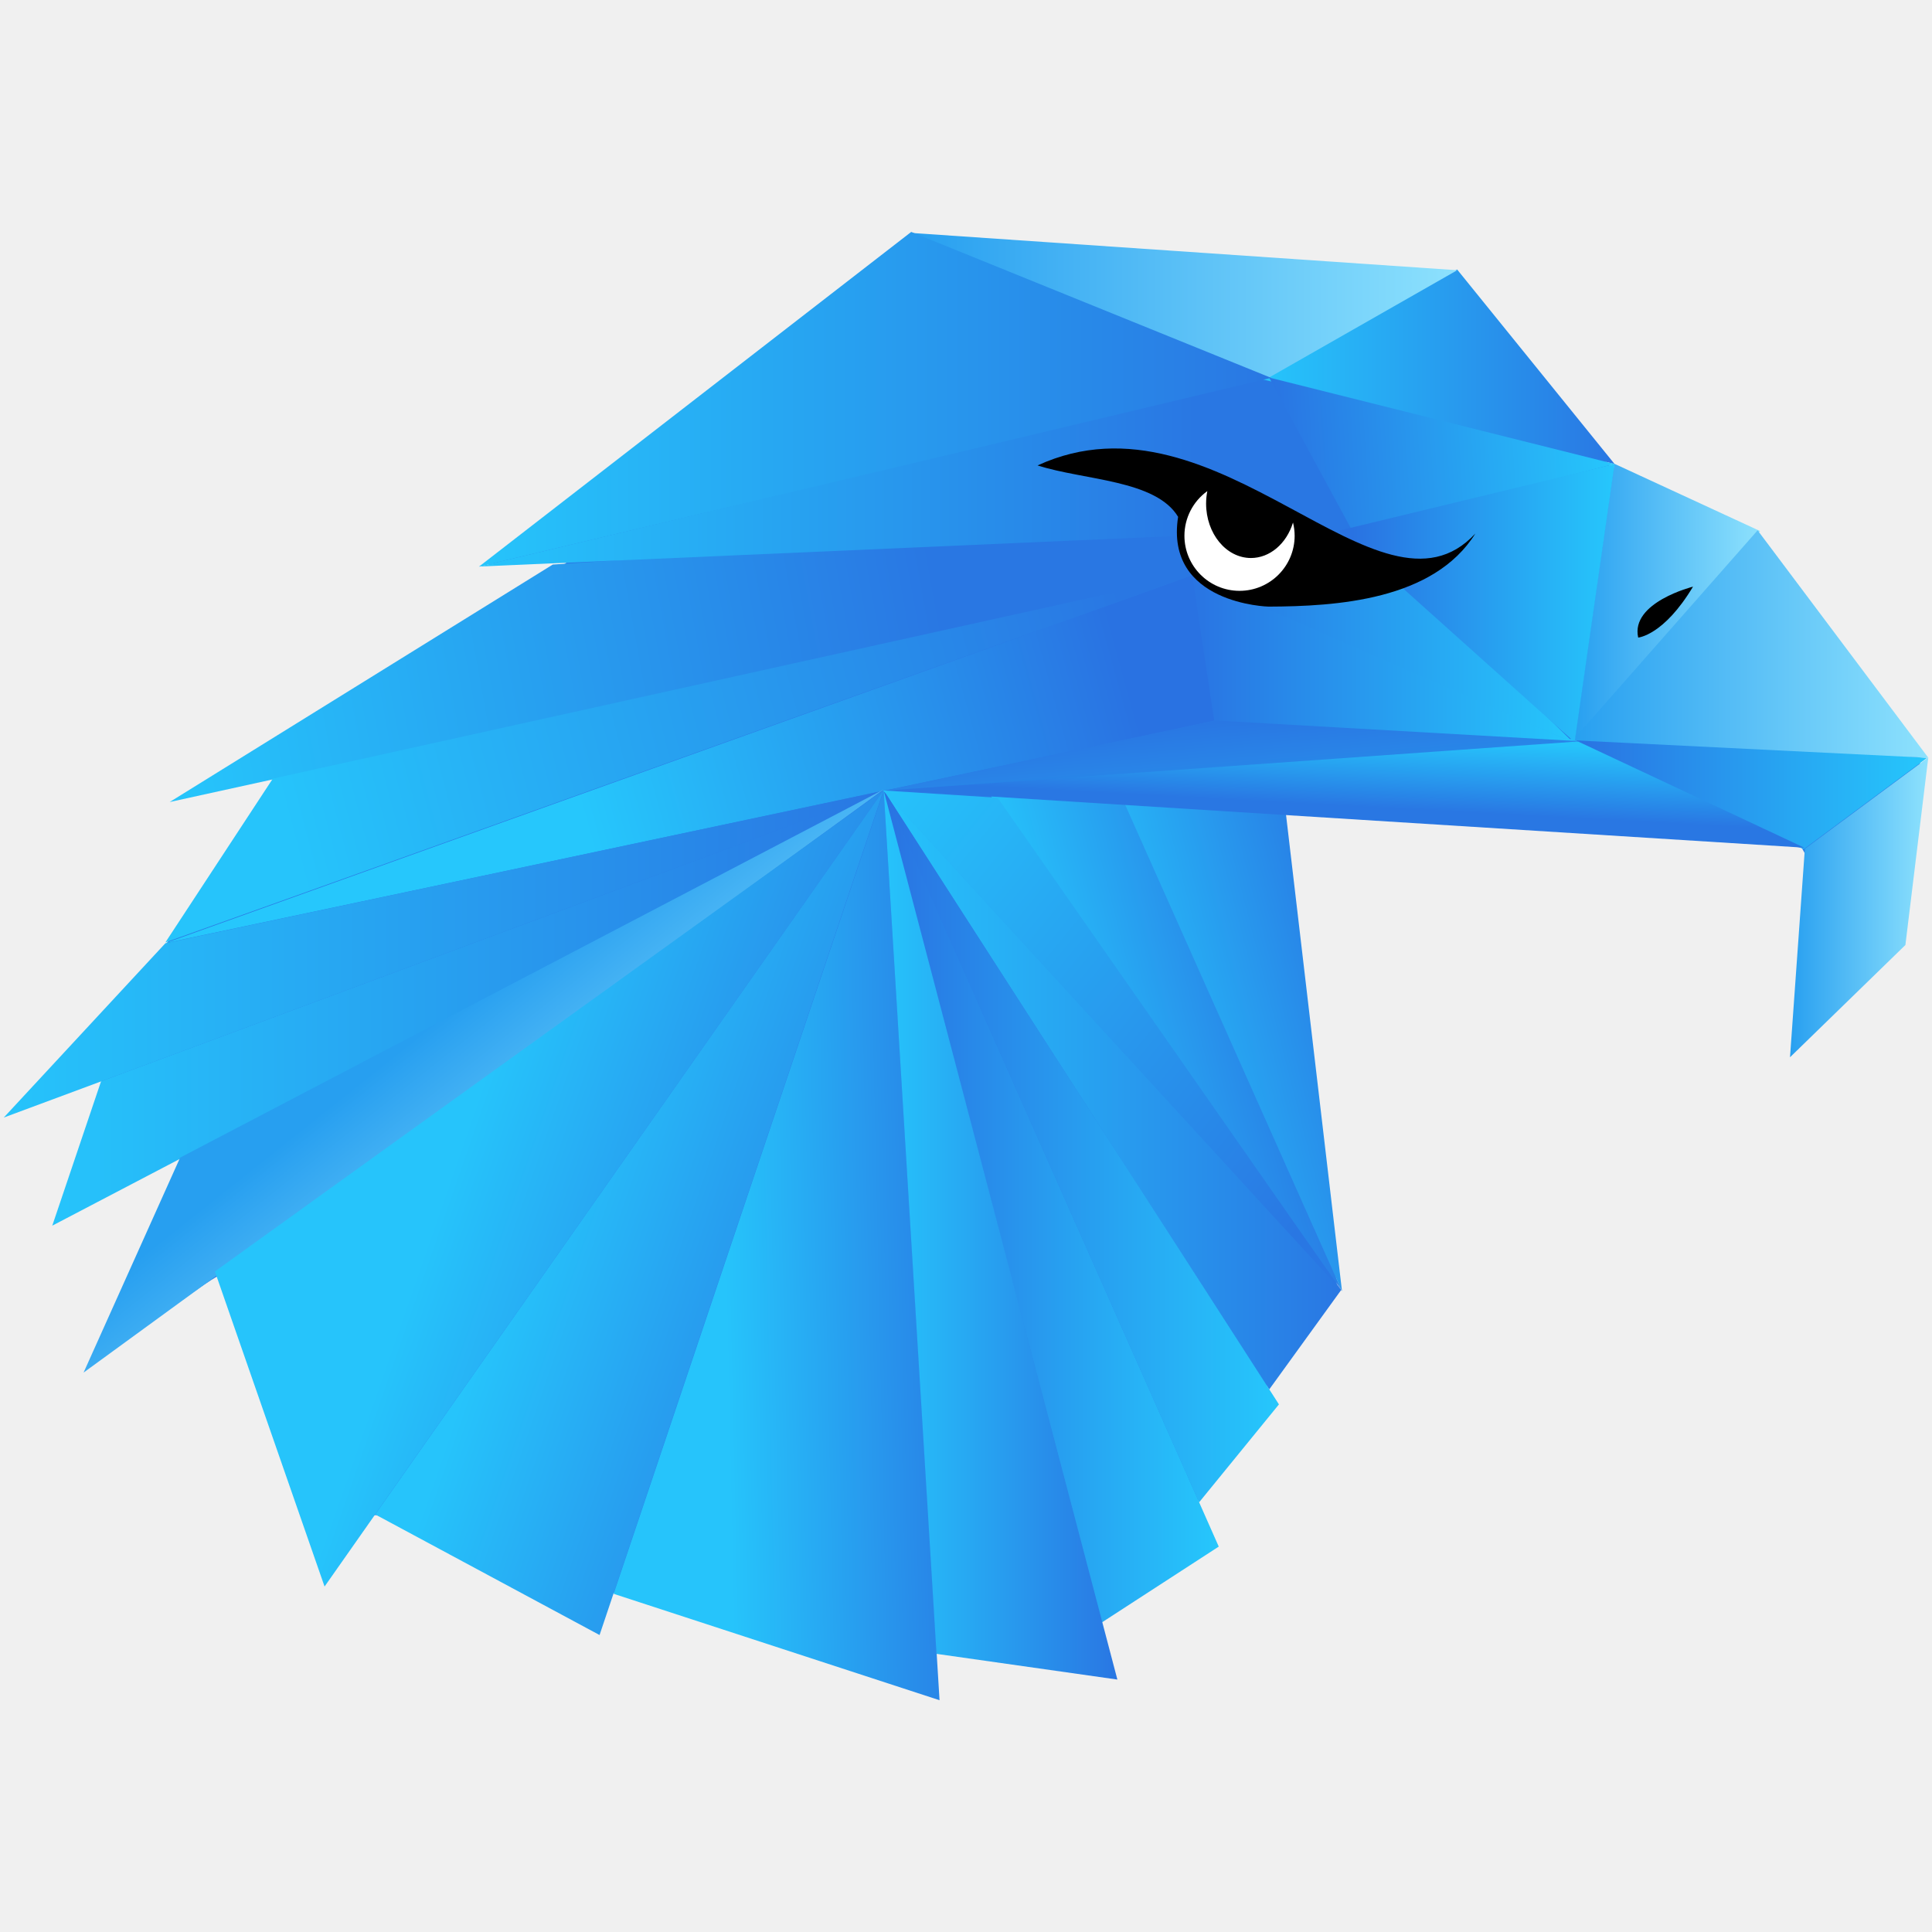
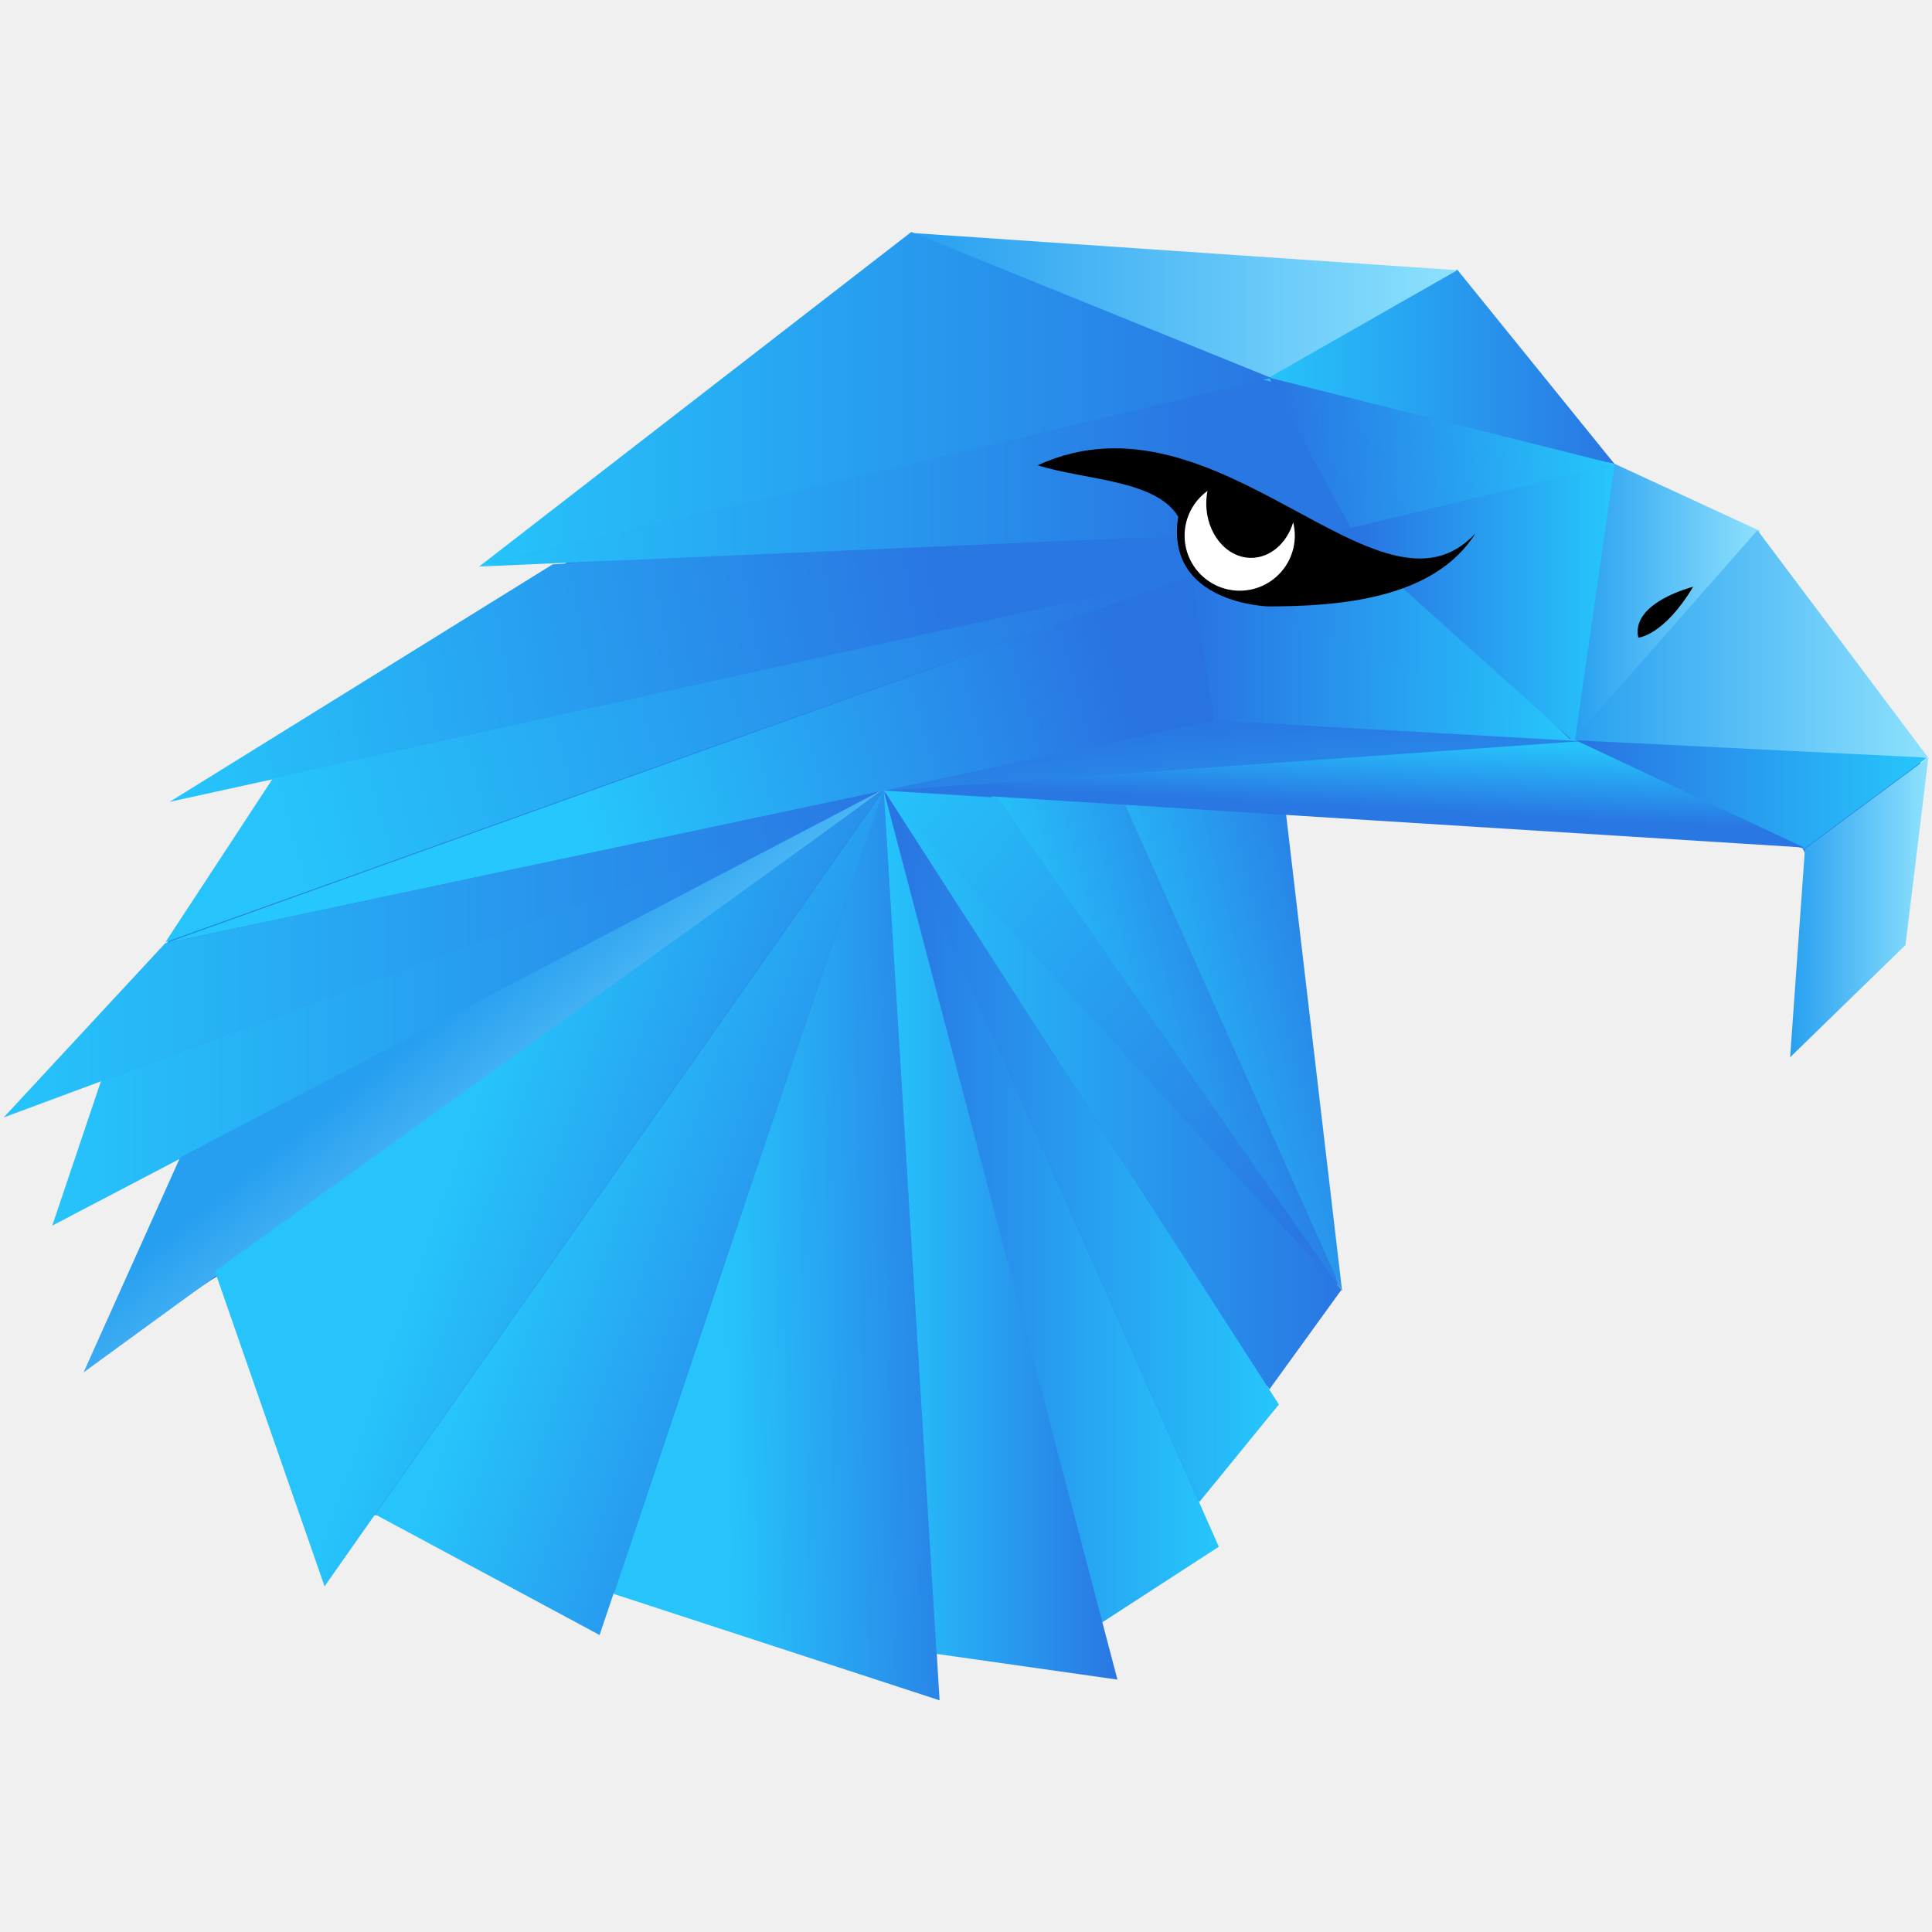
<svg xmlns="http://www.w3.org/2000/svg" xmlns:xlink="http://www.w3.org/1999/xlink" width="512" height="512" version="1.1" viewBox="0 0 512 512">
  <defs>
-     <linearGradient id="ag" x1="84.99" x2="104" y1="236.8" y2="236.8" gradientTransform="matrix(1.302 0 0 1.302 -.3266 -252.6)" gradientUnits="userSpaceOnUse" xlink:href="#b" />
+     <linearGradient id="ag" x1="84.99" x2="104" y1="236.8" y2="236.8" gradientTransform="matrix(4.922 0 0 4.922 -1.255 -954.7)" gradientUnits="userSpaceOnUse" xlink:href="#b" />
    <linearGradient id="b">
      <stop style="stop-color:#2972e2" offset="0" />
      <stop style="stop-color:#26c7fc" offset="1" />
    </linearGradient>
-     <linearGradient id="af" x1="60.4" x2="73.89" y1="249.9" y2="249.9" gradientTransform="matrix(1.261 -.3247 .3247 1.261 -82.94 -218.3)" gradientUnits="userSpaceOnUse" xlink:href="#a" />
+     <linearGradient id="af" x1="60.4" x2="73.89" y1="249.9" y2="249.9" gradientTransform="matrix(4.767 -1.227 1.227 4.767 -313.5 -825.1)" gradientUnits="userSpaceOnUse" xlink:href="#a" />
    <linearGradient id="a">
      <stop style="stop-color:#26c4fb" offset="0" />
      <stop style="stop-color:#2977e3" offset="1" />
    </linearGradient>
-     <linearGradient id="ae" x1="60.4" x2="74" y1="249.9" y2="246.4" gradientTransform="matrix(1.302 0 0 1.302 -.3266 -252.6)" gradientUnits="userSpaceOnUse" xlink:href="#a" />
-     <linearGradient id="ad" x1="64.39" x2="84.99" y1="228.1" y2="228.1" gradientTransform="matrix(1.302 0 0 1.302 -.3266 -252.6)" gradientUnits="userSpaceOnUse" xlink:href="#b" />
-     <linearGradient id="ac" x1="84.36" x2="84.15" y1="234.1" y2="238" gradientTransform="matrix(1.302 0 0 1.302 -.3266 -252.6)" gradientUnits="userSpaceOnUse" xlink:href="#a" />
-     <linearGradient id="ab" x1="9.442" x2="50.31" y1="230.9" y2="223.5" gradientTransform="matrix(1.302 0 0 1.302 -.3266 -252.6)" gradientUnits="userSpaceOnUse" xlink:href="#a" />
-     <linearGradient id="aa" x1="26.04" x2="64.63" y1="222.3" y2="222.3" gradientTransform="matrix(1.302 0 0 1.302 -.3266 -252.6)" gradientUnits="userSpaceOnUse" xlink:href="#a" />
-     <linearGradient id="z" x1="84.99" x2="94.99" y1="226.4" y2="226.4" gradientTransform="matrix(1.302 0 0 1.302 -.3266 -252.6)" gradientUnits="userSpaceOnUse" xlink:href="#c" />
+     <linearGradient id="ae" x1="60.4" x2="74" y1="249.9" y2="246.4" gradientTransform="matrix(4.922 0 0 4.922 -1.255 -954.7)" gradientUnits="userSpaceOnUse" xlink:href="#a" />
+     <linearGradient id="ad" x1="64.39" x2="84.99" y1="228.1" y2="228.1" gradientTransform="matrix(4.922 0 0 4.922 -1.255 -954.7)" gradientUnits="userSpaceOnUse" xlink:href="#b" />
+     <linearGradient id="ac" x1="84.36" x2="84.15" y1="234.1" y2="238" gradientTransform="matrix(4.922 0 0 4.922 -1.255 -954.7)" gradientUnits="userSpaceOnUse" xlink:href="#a" />
+     <linearGradient id="ab" x1="9.442" x2="50.31" y1="230.9" y2="223.5" gradientTransform="matrix(4.922 0 0 4.922 -1.255 -954.7)" gradientUnits="userSpaceOnUse" xlink:href="#a" />
+     <linearGradient id="aa" x1="26.04" x2="64.63" y1="222.3" y2="222.3" gradientTransform="matrix(4.922 0 0 4.922 -1.255 -954.7)" gradientUnits="userSpaceOnUse" xlink:href="#a" />
+     <linearGradient id="z" x1="84.99" x2="94.99" y1="226.4" y2="226.4" gradientTransform="matrix(4.922 0 0 4.922 -1.255 -954.7)" gradientUnits="userSpaceOnUse" xlink:href="#c" />
    <linearGradient id="c">
      <stop style="stop-color:#279ff0" offset="0" />
      <stop style="stop-color:#8de1fd" offset="1" />
    </linearGradient>
-     <linearGradient id="y" x1="84.99" x2="104" y1="228.6" y2="228.6" gradientTransform="matrix(1.302 0 0 1.302 -.4054 -252.8)" gradientUnits="userSpaceOnUse" xlink:href="#c" />
-     <linearGradient id="x" x1="96.59" x2="104" y1="242.8" y2="242.8" gradientTransform="matrix(1.302 0 0 1.302 -.3266 -252.6)" gradientUnits="userSpaceOnUse" xlink:href="#c" />
-     <linearGradient id="w" x1="68.42" x2="87.14" y1="213.7" y2="213.7" gradientTransform="matrix(1.302 0 0 1.302 -.3266 -252.6)" gradientUnits="userSpaceOnUse" xlink:href="#a" />
-     <linearGradient id="v" x1="49.31" x2="78.71" y1="210.4" y2="210.4" gradientTransform="matrix(1.302 0 0 1.302 -.3266 -252.6)" gradientUnits="userSpaceOnUse" xlink:href="#c" />
-     <linearGradient id="u" x1="26.04" x2="68.75" y1="215.5" y2="215.5" gradientTransform="matrix(1.302 0 0 1.302 -.3266 -252.6)" gradientUnits="userSpaceOnUse" xlink:href="#a" />
-     <linearGradient id="t" x1="68.47" x2="87.14" y1="219.5" y2="218.3" gradientTransform="matrix(1.302 0 0 1.302 -.3266 -252.6)" gradientUnits="userSpaceOnUse" xlink:href="#b" />
-     <linearGradient id="s" x1="73.07" x2="87.14" y1="226.4" y2="226.4" gradientTransform="matrix(1.302 0 0 1.302 -.3266 -252.6)" gradientUnits="userSpaceOnUse" xlink:href="#b" />
-     <linearGradient id="r" x1="64.01" x2="84.99" y1="229.4" y2="229.4" gradientTransform="matrix(1.302 0 0 1.302 -.3266 -252.6)" gradientUnits="userSpaceOnUse" xlink:href="#b" />
-     <linearGradient id="q" x1="60.74" x2="31.6" y1="229.8" y2="237.8" gradientTransform="matrix(1.302 0 0 1.302 -.3266 -252.6)" gradientUnits="userSpaceOnUse" xlink:href="#b" />
-     <linearGradient id="p" x1="74.36" x2="73.3" y1="245.4" y2="232.3" gradientTransform="matrix(1.302 0 0 1.302 -.3266 -252.6)" gradientUnits="userSpaceOnUse" xlink:href="#a" />
-     <linearGradient id="o" x1="15.98" x2="61.03" y1="239.5" y2="227.7" gradientTransform="matrix(1.302 0 0 1.302 -.3266 -252.6)" gradientUnits="userSpaceOnUse" xlink:href="#a" />
-     <linearGradient id="n" x1=".454" x2="47.83" y1="245.3" y2="245.3" gradientTransform="matrix(1.302 0 0 1.302 -.3266 -252.6)" gradientUnits="userSpaceOnUse" xlink:href="#a" />
-     <linearGradient id="m" x1="3.069" x2="47.83" y1="248.2" y2="248.2" gradientTransform="matrix(1.302 0 0 1.302 -.3266 -252.6)" gradientUnits="userSpaceOnUse" xlink:href="#a" />
-     <linearGradient id="l" x1="25.75" x2="35.37" y1="247.4" y2="259.5" gradientTransform="matrix(1.302 0 0 1.302 -.3266 -252.6)" gradientUnits="userSpaceOnUse" xlink:href="#c" />
-     <linearGradient id="k" x1="26.82" x2="47.83" y1="250.6" y2="257.9" gradientTransform="matrix(1.302 0 0 1.302 -.3266 -252.6)" gradientUnits="userSpaceOnUse" xlink:href="#a" />
-     <linearGradient id="j" x1="47.83" x2="72.47" y1="252.6" y2="252.6" gradientTransform="matrix(1.302 0 0 1.302 -.3266 -252.6)" gradientUnits="userSpaceOnUse" xlink:href="#a" />
-     <linearGradient id="i" x1="47.83" x2="69.11" y1="255.7" y2="255.7" gradientTransform="matrix(1.302 0 0 1.302 -.3266 -252.6)" gradientUnits="userSpaceOnUse" xlink:href="#b" />
-     <linearGradient id="h" x1="29.91" x2="50.26" y1="255.2" y2="262.2" gradientTransform="matrix(1.302 0 0 1.302 -.3266 -252.6)" gradientUnits="userSpaceOnUse" xlink:href="#a" />
-     <linearGradient id="g" x1="47.83" x2="65.87" y1="258.9" y2="258.9" gradientTransform="matrix(1.302 0 0 1.302 -.3266 -252.6)" gradientUnits="userSpaceOnUse" xlink:href="#b" />
-     <linearGradient id="f" x1="39.27" x2="52.93" y1="261.4" y2="261.1" gradientTransform="matrix(1.302 0 0 1.302 -.3266 -252.6)" gradientUnits="userSpaceOnUse" xlink:href="#a" />
-     <linearGradient id="e" x1="47.83" x2="60.35" y1="260.4" y2="260.4" gradientTransform="matrix(1.302 0 0 1.302 -.3266 -252.6)" gradientUnits="userSpaceOnUse" xlink:href="#a" />
-     <linearGradient id="d" x1="54.12" x2="73.56" y1="231.5" y2="257.9" gradientTransform="matrix(1.261 -.3247 .3247 1.261 -82.82 -218.3)" gradientUnits="userSpaceOnUse" xlink:href="#a" />
+     <linearGradient id="y" x1="84.99" x2="104" y1="228.6" y2="228.6" gradientTransform="matrix(4.922 0 0 4.922 -1.553 -955.5)" gradientUnits="userSpaceOnUse" xlink:href="#c" />
+     <linearGradient id="x" x1="96.59" x2="104" y1="242.8" y2="242.8" gradientTransform="matrix(4.922 0 0 4.922 -1.255 -954.7)" gradientUnits="userSpaceOnUse" xlink:href="#c" />
+     <linearGradient id="w" x1="68.42" x2="87.14" y1="213.7" y2="213.7" gradientTransform="matrix(4.922 0 0 4.922 -1.255 -954.7)" gradientUnits="userSpaceOnUse" xlink:href="#a" />
+     <linearGradient id="v" x1="49.31" x2="78.71" y1="210.4" y2="210.4" gradientTransform="matrix(4.922 0 0 4.922 -1.255 -954.7)" gradientUnits="userSpaceOnUse" xlink:href="#c" />
+     <linearGradient id="u" x1="26.04" x2="68.75" y1="215.5" y2="215.5" gradientTransform="matrix(4.922 0 0 4.922 -1.255 -954.7)" gradientUnits="userSpaceOnUse" xlink:href="#a" />
+     <linearGradient id="t" x1="68.47" x2="87.14" y1="219.5" y2="218.3" gradientTransform="matrix(4.922 0 0 4.922 -1.255 -954.7)" gradientUnits="userSpaceOnUse" xlink:href="#b" />
+     <linearGradient id="s" x1="73.07" x2="87.14" y1="226.4" y2="226.4" gradientTransform="matrix(4.922 0 0 4.922 -1.255 -954.7)" gradientUnits="userSpaceOnUse" xlink:href="#b" />
+     <linearGradient id="r" x1="64.01" x2="84.99" y1="229.4" y2="229.4" gradientTransform="matrix(4.922 0 0 4.922 -1.255 -954.7)" gradientUnits="userSpaceOnUse" xlink:href="#b" />
+     <linearGradient id="q" x1="60.74" x2="31.6" y1="229.8" y2="237.8" gradientTransform="matrix(4.922 0 0 4.922 -1.255 -954.7)" gradientUnits="userSpaceOnUse" xlink:href="#b" />
+     <linearGradient id="p" x1="74.36" x2="73.3" y1="245.4" y2="232.3" gradientTransform="matrix(4.922 0 0 4.922 -1.255 -954.7)" gradientUnits="userSpaceOnUse" xlink:href="#a" />
+     <linearGradient id="o" x1="15.98" x2="61.03" y1="239.5" y2="227.7" gradientTransform="matrix(4.922 0 0 4.922 -1.255 -954.7)" gradientUnits="userSpaceOnUse" xlink:href="#a" />
+     <linearGradient id="n" x1=".454" x2="47.83" y1="245.3" y2="245.3" gradientTransform="matrix(4.922 0 0 4.922 -1.255 -954.7)" gradientUnits="userSpaceOnUse" xlink:href="#a" />
+     <linearGradient id="m" x1="3.069" x2="47.83" y1="248.2" y2="248.2" gradientTransform="matrix(4.922 0 0 4.922 -1.255 -954.7)" gradientUnits="userSpaceOnUse" xlink:href="#a" />
+     <linearGradient id="l" x1="25.75" x2="35.37" y1="247.4" y2="259.5" gradientTransform="matrix(4.922 0 0 4.922 -1.255 -954.7)" gradientUnits="userSpaceOnUse" xlink:href="#c" />
+     <linearGradient id="k" x1="26.82" x2="47.83" y1="250.6" y2="257.9" gradientTransform="matrix(4.922 0 0 4.922 -1.255 -954.7)" gradientUnits="userSpaceOnUse" xlink:href="#a" />
+     <linearGradient id="j" x1="47.83" x2="72.47" y1="252.6" y2="252.6" gradientTransform="matrix(4.922 0 0 4.922 -1.255 -954.7)" gradientUnits="userSpaceOnUse" xlink:href="#a" />
+     <linearGradient id="i" x1="47.83" x2="69.11" y1="255.7" y2="255.7" gradientTransform="matrix(4.922 0 0 4.922 -1.255 -954.7)" gradientUnits="userSpaceOnUse" xlink:href="#b" />
+     <linearGradient id="h" x1="29.91" x2="50.26" y1="255.2" y2="262.2" gradientTransform="matrix(4.922 0 0 4.922 -1.255 -954.7)" gradientUnits="userSpaceOnUse" xlink:href="#a" />
+     <linearGradient id="g" x1="47.83" x2="65.87" y1="258.9" y2="258.9" gradientTransform="matrix(4.922 0 0 4.922 -1.255 -954.7)" gradientUnits="userSpaceOnUse" xlink:href="#b" />
+     <linearGradient id="f" x1="39.27" x2="52.93" y1="261.4" y2="261.1" gradientTransform="matrix(4.922 0 0 4.922 -1.255 -954.7)" gradientUnits="userSpaceOnUse" xlink:href="#a" />
+     <linearGradient id="e" x1="47.83" x2="60.35" y1="260.4" y2="260.4" gradientTransform="matrix(4.922 0 0 4.922 -1.255 -954.7)" gradientUnits="userSpaceOnUse" xlink:href="#a" />
+     <linearGradient id="d" x1="54.12" x2="73.56" y1="231.5" y2="257.9" gradientTransform="matrix(4.767 -1.227 1.227 4.767 -313.1 -825.1)" gradientUnits="userSpaceOnUse" xlink:href="#a" />
  </defs>
-   <g transform="matrix(3.78 0 0 3.78 -.02053 .1118)" style="stroke-width:.265">
-     <path d="m61.75 117.7c-8.06-2.685-18.47-6.071-18.66-6.071-0.144 0-0.311 0.301-0.578 1.042-0.207 0.573-0.376 1.083-0.376 1.134 0 0.051-0.069 0.186-0.152 0.301-0.174 0.239 0.426 0.54-8.652-4.334-6.744-3.62-6.919-3.707-7.133-3.53-0.092 0.076-0.874 1.131-1.739 2.342l-1.572 2.203-0.168-0.402c-0.175-0.42-3.119-8.791-5.785-16.45-0.857-2.462-1.607-4.477-1.667-4.477-0.161 0-2.183 1.403-5.677 3.94-1.703 1.236-3.114 2.231-3.136 2.211-0.021-0.02 0.956-2.276 2.172-5.012 3.885-8.744 4.167-9.422 3.929-9.422-0.039 0-1.952 0.964-4.25 2.141-2.299 1.178-4.18 2.112-4.18 2.077 0-0.035 0.683-2.164 1.518-4.73s1.518-4.738 1.518-4.826c2.74e-5 -0.199 0.109-0.231-3.212 0.968-1.466 0.529-2.706 0.948-2.755 0.93-0.093-0.034 1.301-1.571 7.044-7.766 3.198-3.45 3.546-3.87 4.846-5.849 3.349-5.098 6.099-9.389 6.099-9.515 0-0.078-0.118-0.112-0.273-0.079-0.15 0.032-1.443 0.315-2.872 0.629s-2.676 0.554-2.771 0.535c-0.095-0.02 3.096-2.074 7.092-4.565 14.96-9.328 17.98-11.17 18.79-11.44 0.306-0.104 0.556-0.218 0.556-0.252s-1.271-0.023-2.823 0.026c-1.553 0.049-2.796 0.063-2.763 0.032 0.071-0.066 13.94-10.85 19.73-15.33 4.663-3.615 8.745-6.722 9.555-7.274 0.478-0.325 0.681-0.387 1.275-0.387 0.389 9e-5 4.368 0.246 8.843 0.547 20.61 1.384 27.95 1.906 28.19 2.005 0.14 0.058 2.696 3.134 5.679 6.835l5.424 6.729 5.007 2.309c2.754 1.27 5.016 2.317 5.026 2.327 0 0 0.403 0.698 0.103 0.33l0.343 0.392c0.662 0.757 11.29 14.98 11.34 15.18 0.046 0.175-1.337 12.09-1.479 12.75-0.05 0.232-7.096 7.067-7.096 7.687-0.022-0.022 0.148-2.722 0.379-6s0.792-6.539 0.495-7.078l-0.617-1.118-0.527-0.071c-0.579-0.078-11.03-0.745-24.88-1.587-4.909-0.299-9.377-0.576-9.928-0.615l-1.002-0.072v0.38c0 0.4 1.169 10.64 2.8 24.54l0.972 8.278-0.425 0.615c-0.234 0.338-1.375 1.93-2.537 3.538l-2.112 2.923 0.617 1.108-2.693 3.355c-1.481 1.845-2.693 3.448-2.693 3.563 0 0.115 0.258 0.817 0.573 1.562l0.573 1.353-0.403 0.317c-0.222 0.174-1.996 1.365-3.942 2.645l-3.54 2.329 0.031 0.412c0.017 0.227 0.199 1.089 0.403 1.916 0.204 0.827 0.352 1.524 0.328 1.548-0.048 0.048-4.515-0.547-9.189-1.223-1.629-0.236-3.03-0.428-3.113-0.428-0.116 0-0.137 0.366-0.087 1.584 0.036 0.9 0.017 1.578-0.045 1.571-0.06-7e-3 -1.748-0.558-3.752-1.226z" style="fill:#297be5;stroke-width:.025" />
-     <path d="m108 51.2 27.11 1.904-8.654 6.406z" style="fill:url(#ag);stroke-width:.265" />
-     <path d="m79.21 56.3 14.85 34.12-24.66-34.75z" style="fill:url(#af);stroke-width:.265" />
-     <path d="m90.05 56.1 4.042 34.4-15.77-35.38z" style="fill:url(#ae);stroke-width:.265" />
-     <path d="m83.53 40.5 26.82 11.56-15.52-15.05z" style="fill:url(#ad);stroke-width:.265" />
-     <path d="m126.5 59.4-16.24-7.624-48.81 3.533z" style="fill:url(#ac);stroke-width:.265" />
-     <path d="m11.9 56.2 26.86-16.65 69.78-4.559z" style="fill:url(#ab);stroke-width:.265" />
-     <path d="m88.99 26.4s-52.2 12.55-55.41 13.29l2.674-0.388-2.643 0.386 61.3-2.683-3.273-5.746h6.89e-4z" style="fill:url(#aa);stroke-width:.265" />
-     <path d="m123.4 37.2-13.02 14.79 2.799-19.51z" style="fill:url(#z);stroke-width:.265" />
-     <path d="m135.2 53.1-11.97-15.95-12.96 14.72z" style="fill:url(#y);stroke-width:.265" />
-     <path d="m125.5 74.1 1.041-14.62 8.654-6.406-1.605 13.15-8.09 7.87" style="fill:url(#x);stroke-width:.265" />
-     <path d="m113.2 32.5-11.04-13.64-13.73 7.687z" style="fill:url(#w);stroke-width:.265" />
-     <path d="m63.89 16.3 25.05 10.16 13.23-7.545z" style="fill:url(#v);stroke-width:.265" />
-     <path d="m33.58 39.7 30.31-23.47 25.23 10.23z" style="fill:url(#u);stroke-width:.265" />
-     <path d="m113.2 32.5-18.41 4.649-5.807-10.71z" style="fill:url(#t);stroke-width:.265" />
-     <path d="m113.2 32.5-19.34 4.678 16.54 14.83z" style="fill:url(#s);stroke-width:.265" />
-     <path d="m84.98 50.5 25.37 1.539-26.86-11.71z" style="fill:url(#r);stroke-width:.265" />
-     <path d="m85.13 50.5-73.53 15.59 71.99-25.79z" style="fill:url(#q);stroke-width:.265" />
-     <path d="m62.04 55.4 23.21-4.914 25.59 1.454z" style="fill:url(#p);stroke-width:.265" />
-     <path d="m83.57 40.3-64.44 14.26-7.529 11.48z" style="fill:url(#o);stroke-width:.265" />
-     <path d="m61.96 55.4-50.36 10.7-11.33 12.22z" style="fill:url(#n);stroke-width:.265" />
-     <path d="m3.67 85.9 58.29-30.5-54.87 20.38z" style="fill:url(#m);stroke-width:.265" />
-     <path d="m5.865 96.2 6.768-15.07 49.32-25.81z" style="fill:url(#l);stroke-width:.265" />
-     <path d="m22.76 111.2-7.688-22.09 46.89-33.76z" style="fill:url(#k);stroke-width:.265" />
-     <path d="m94.04 90.4-5.053 6.985-27.03-42z" style="fill:url(#j);stroke-width:.265" />
-     <path d="m84.07 105.3-22.11-49.93 27.71 43.06z" style="fill:url(#i);stroke-width:.265" />
-     <path d="m42.04 114.6-15.73-8.455 35.65-50.79z" style="fill:url(#h);stroke-width:.265" />
-     <path d="m85.45 108.4-23.49-53.04 15.29 58.36z" style="fill:url(#g);stroke-width:.265" />
-     <path d="m61.96 55.4 3.915 63.77-22.85-7.46z" style="fill:url(#f);stroke-width:.265" />
-     <path d="m61.96 55.4 3.703 60.52 12.68 1.802z" style="fill:url(#e);stroke-width:.265" />
-     <path d="m72.75 32.6c12.69-5.824 23.98 12.03 30.69 4.776-2.929 4.681-9.747 5.107-14.5 5.123 0 0-7.294-0.174-6.339-6.295-1.576-2.603-6.568-2.552-9.855-3.603z" style="stroke-width:.265" />
-     <path d="m84.65 34.4a3.864 3.864 0 0 0-1.606 3.129 3.864 3.864 0 0 0 3.864 3.864 3.864 3.864 0 0 0 3.863-3.864 3.864 3.864 0 0 0-0.115-0.923 3.148 3.821 0 0 1-2.945 2.486 3.148 3.821 0 0 1-3.148-3.82 3.148 3.821 0 0 1 0.086-0.872z" style="fill:#fff;paint-order:stroke fill markers;stroke-width:.265" />
-     <path d="m118.7 41.1s-4.393 1.098-3.844 3.569c0 0 1.785-0.137 3.844-3.569z" style="stroke-width:.265" />
-     <path d="m69.95 55.9 24.12 34.57-32.15-35.08z" style="fill:url(#d);stroke-width:.265" />
-   </g>
+   <path d="m233.4 445c-30.47-10.15-69.82-22.95-70.53-22.95-0.545 0-1.176 1.137-2.186 3.939-0.781 2.166-1.421 4.094-1.421 4.287 0 0.191-0.259 0.704-0.576 1.138-0.659 0.904 1.611 2.041-32.7-16.38-25.49-13.68-26.15-14.01-26.96-13.34-0.347 0.289-3.305 4.275-6.573 8.853l-5.942 8.327-0.634-1.519c-0.663-1.588-11.79-33.23-21.87-62.18-3.239-9.306-6.074-16.92-6.301-16.92-0.609 0-8.252 5.303-21.46 14.89-6.437 4.672-11.77 8.433-11.85 8.358-0.081-0.077 3.613-8.603 8.21-18.95 14.69-33.05 15.75-35.62 14.85-35.62-0.147 0-7.379 3.642-16.06 8.093-8.69 4.453-15.8 7.983-15.8 7.851 0-0.133 2.582-8.18 5.738-17.88s5.738-17.91 5.738-18.24c1.04e-4 -0.75 0.412-0.875-12.14 3.659-5.541 2.002-10.23 3.584-10.41 3.517-0.352-0.129 4.918-5.938 26.63-29.36 12.09-13.04 13.4-14.63 18.32-22.11 12.66-19.27 23.05-35.49 23.05-35.97 0-0.294-0.445-0.422-1.033-0.297-0.568 0.121-5.455 1.191-10.86 2.377s-10.12 2.096-10.47 2.021c-0.358-0.075 11.7-7.84 26.81-17.26 56.55-35.26 67.96-42.22 71.03-43.24 1.155-0.395 2.101-0.824 2.101-0.954 0-0.13-4.804-0.085-10.67 0.098-5.87 0.183-10.57 0.237-10.44 0.12 0.27-0.251 52.69-41.01 74.58-57.95 17.63-13.66 33.06-25.41 36.12-27.5 1.806-1.229 2.575-1.463 4.82-1.462 1.469 3.4e-4 16.51 0.93 33.43 2.067 77.91 5.232 105.7 7.205 106.6 7.579 0.53 0.221 10.19 11.85 21.47 25.84l20.5 25.44 18.93 8.728c10.41 4.801 18.96 8.758 19 8.796 0 0 1.524 2.638 0.389 1.249l1.296 1.483c2.501 2.861 42.68 56.62 42.87 57.38 0.173 0.662-5.054 45.7-5.591 48.2-0.189 0.875-26.82 26.71-26.82 29.06-0.082-0.082 0.561-10.29 1.431-22.68s2.996-24.72 1.87-26.75l-2.332-4.226-1.991-0.267c-2.189-0.294-41.69-2.815-94.05-5.999-18.56-1.129-35.45-2.176-37.53-2.326l-3.788-0.272v1.435c0 1.51 4.419 40.22 10.58 92.76l3.673 31.29-1.607 2.325c-0.884 1.279-5.198 7.295-9.59 13.37l-7.983 11.05 2.332 4.188-10.18 12.68c-5.598 6.974-10.18 13.03-10.18 13.47 0 0.434 0.974 3.089 2.164 5.904l2.164 5.114-1.522 1.198c-0.837 0.658-7.545 5.16-14.9 9.998l-13.38 8.804 0.118 1.558c0.065 0.857 0.751 4.116 1.524 7.242 0.773 3.127 1.331 5.761 1.24 5.851-0.181 0.181-17.07-2.066-34.73-4.623-6.158-0.891-11.45-1.619-11.77-1.619-0.44 0-0.516 1.383-0.33 5.988 0.138 3.404 0.065 5.965-0.168 5.938-0.226-0.026-6.607-2.11-14.18-4.634z" fill="#297be5" />
+   <path d="m408.2 193.6 102.5 7.197-32.71 24.21z" fill="url(#ag)" />
+   <path d="m299.4 212.9 56.13 129-93.21-131.4z" fill="url(#af)" />
+   <path d="m340.4 212.2 15.28 130-59.61-133.7z" fill="url(#ae)" />
+   <path d="m315.7 153.2 101.4 43.7-58.67-56.89z" fill="url(#ad)" />
+   <path d="m478.1 224.6-61.39-28.82-184.5 13.35z" fill="url(#ac)" />
+   <path d="m44.96 212.5 101.5-62.94 263.8-17.23z" fill="url(#ab)" />
+   <path d="m336.4 99.9s-197.3 47.44-209.4 50.24l10.11-1.468-9.991 1.46 231.7-10.14-12.37-21.72h3e-3z" fill="url(#aa)" />
+   <path d="m466.4 140.7-49.22 55.91 10.58-73.75z" fill="url(#z)" />
+   <path d="m511 200.8-45.25-60.29-48.99 55.64z" fill="url(#y)" />
+   <path d="m474.4 280.2 3.935-55.26 32.71-24.21-6.067 49.71-30.58 29.75" fill="url(#x)" />
+   <path d="m427.9 123-41.73-51.56-51.9 29.06z" fill="url(#w)" />
+   <path d="m241.5 61.73 94.69 38.4 50.01-28.52z" fill="url(#v)" />
+   <path d="m126.9 150.2 114.6-88.72 95.37 38.67z" fill="url(#u)" />
+   <path d="m427.9 123-69.59 17.57-21.95-40.48z" fill="url(#t)" />
+   <path d="m427.9 123-73.11 17.68 62.52 56.06z" fill="url(#s)" />
+   <path d="m321.2 191 95.9 5.817-101.5-44.26z" fill="url(#r)" />
+   <path d="m321.8 191-277.9 58.93 272.1-97.49z" fill="url(#q)" />
+   <path d="m234.5 209.5 87.73-18.57 96.73 5.496z" fill="url(#p)" />
+   <path d="m315.9 152.4-243.6 53.9-28.46 43.39z" fill="url(#o)" />
+   <path d="m234.2 209.5-190.4 40.45-42.83 46.19z" fill="url(#n)" />
+   <path d="m13.85 324.8 220.3-115.3-207.4 77.04z" fill="url(#m)" />
+   <path d="m22.15 363.7 25.58-56.96 186.4-97.56z" fill="url(#l)" />
+   <path d="m86.01 420.4-29.06-83.5 177.2-127.6z" fill="url(#k)" />
+   <path d="m355.5 341.8-19.1 26.4-102.2-158.8z" fill="url(#j)" />
+   <path d="m317.8 398.1-83.58-188.7 104.7 162.8z" fill="url(#i)" />
+   <path d="m158.9 433.3-59.46-31.96 134.8-192z" fill="url(#h)" />
+   <path d="m323 409.9-88.79-200.5 57.8 220.6z" fill="url(#g)" />
+   <path d="m234.2 209.5 14.8 241.1-86.37-28.2z" fill="url(#f)" />
+   <path d="m234.2 209.5 14 228.8 47.93 6.812z" fill="url(#e)" />
+   <path d="m275 123.3c47.97-22.01 90.64 45.47 116 18.05-11.07 17.69-36.84 19.3-54.81 19.36 0 0-27.57-0.657-23.96-23.8-5.957-9.839-24.83-9.647-37.25-13.62z" />
+   <path d="m320 130.1a14.61 14.61 0 0 0-6.071 11.83 14.61 14.61 0 0 0 14.61 14.61 14.61 14.61 0 0 0 14.6-14.61 14.61 14.61 0 0 0-0.435-3.489 11.9 14.44 0 0 1-11.13 9.397 11.9 14.44 0 0 1-11.9-14.44 11.9 14.44 0 0 1 0.326-3.296z" fill="#fff" />
+   <path d="m448.7 155.5s-16.61 4.15-14.53 13.49c0 0 6.747-0.519 14.53-13.49z" />
+   <path d="m264.4 211.4 91.17 130.7-121.5-132.6z" fill="url(#d)" />
</svg>
